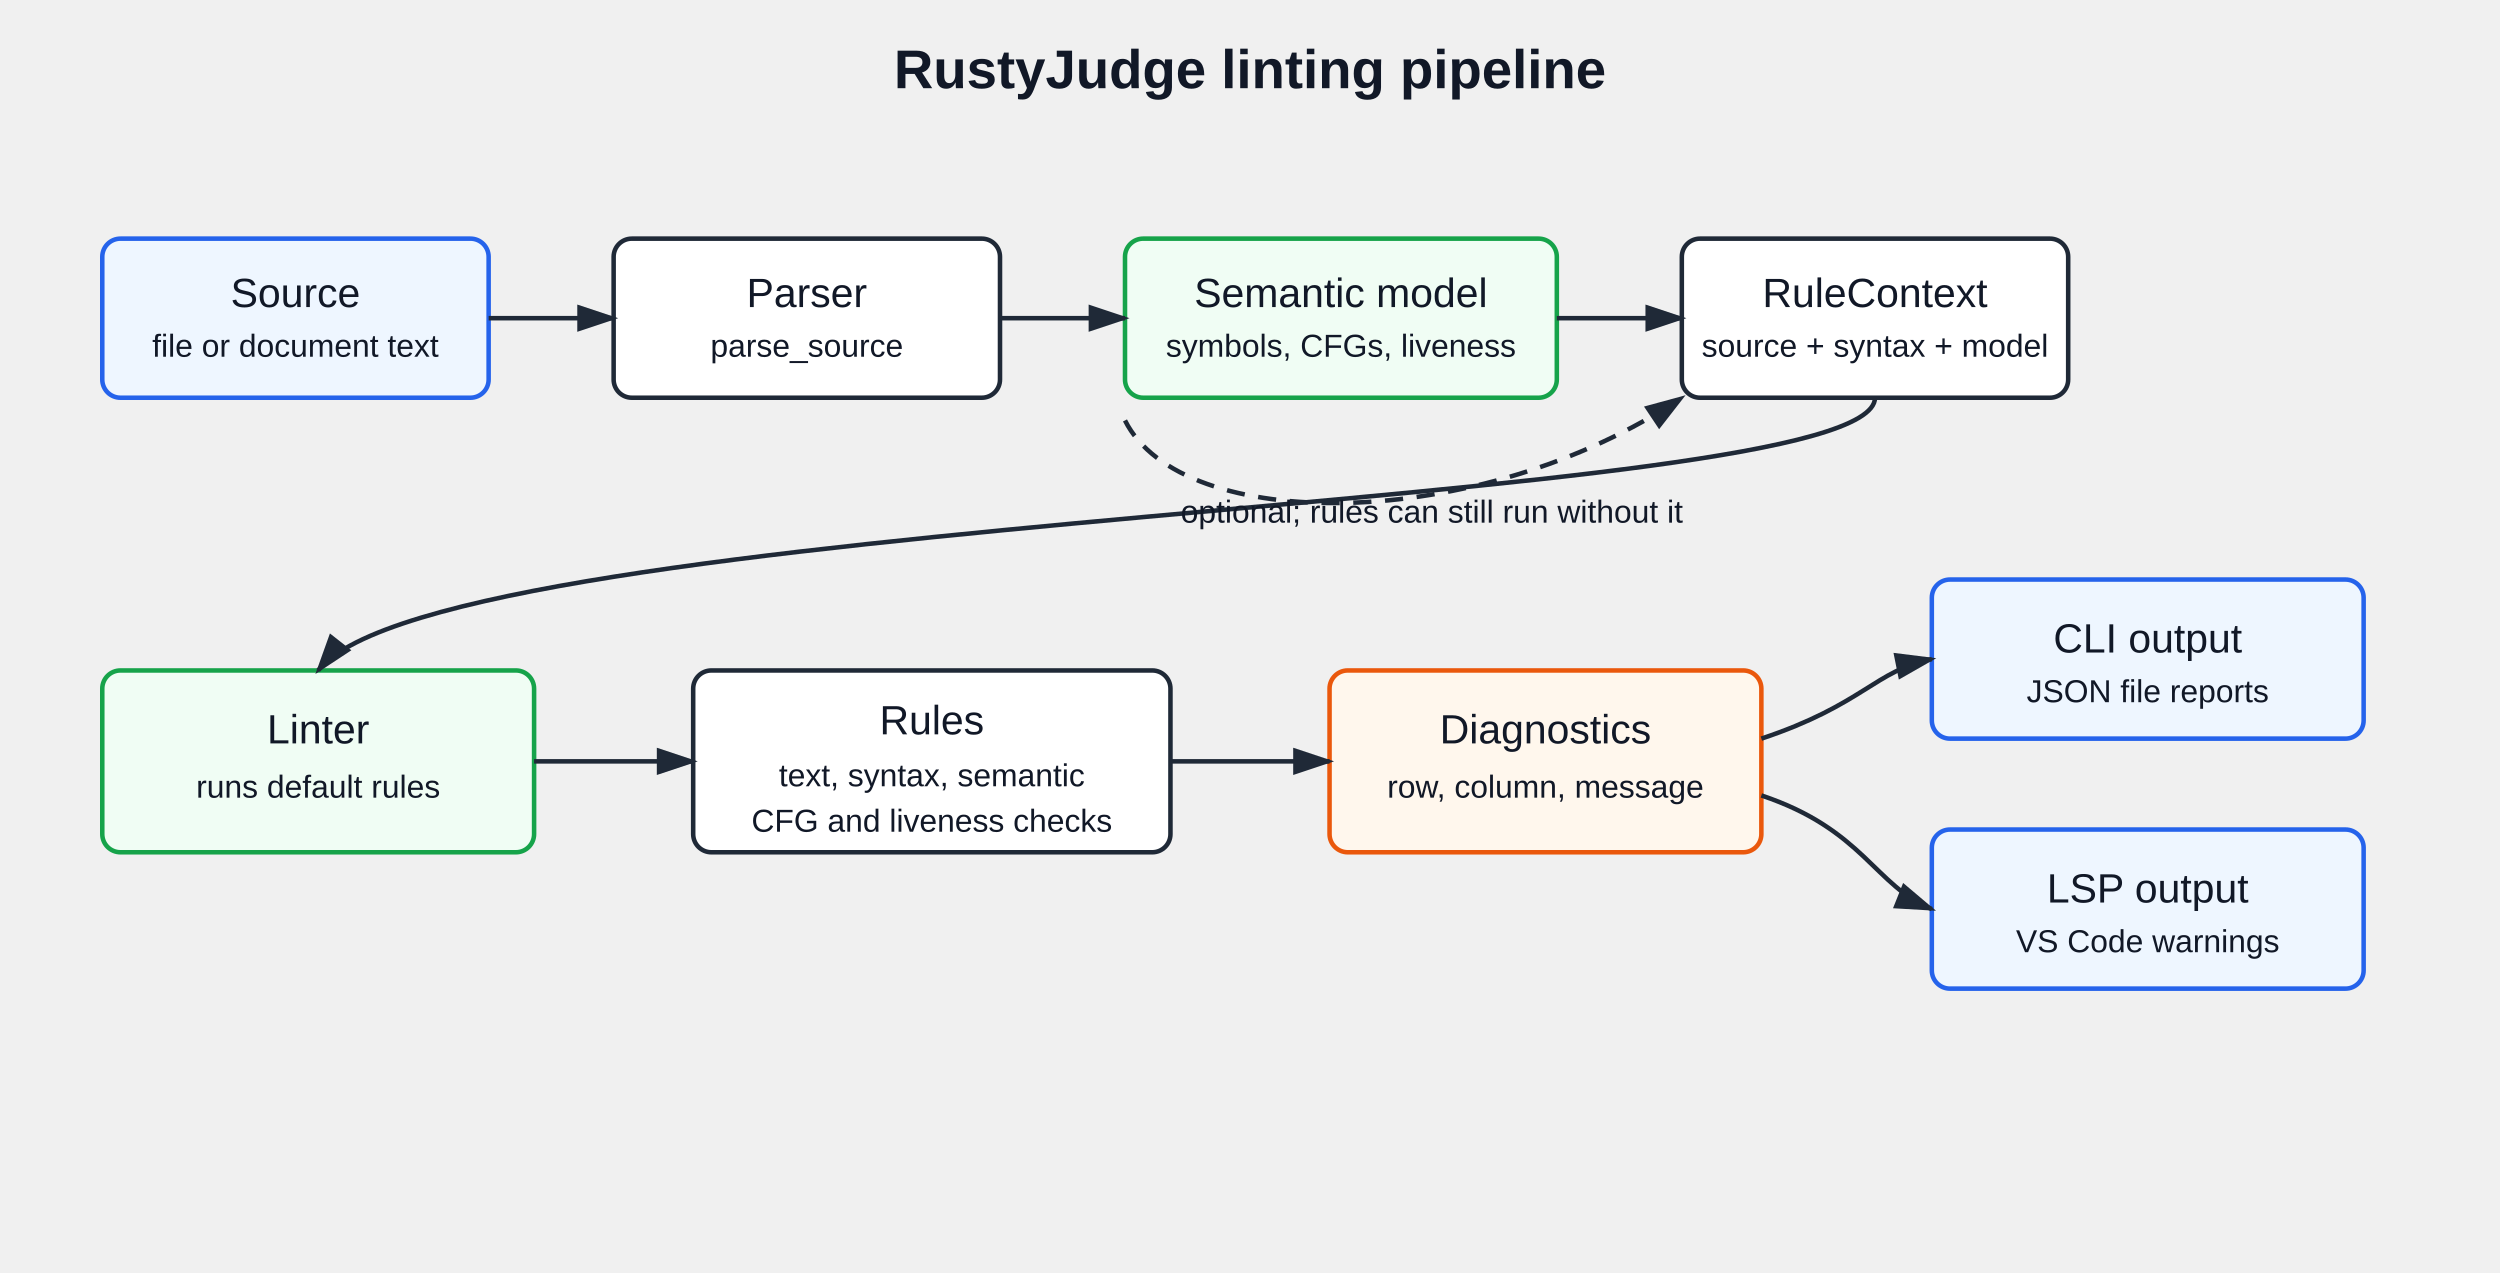
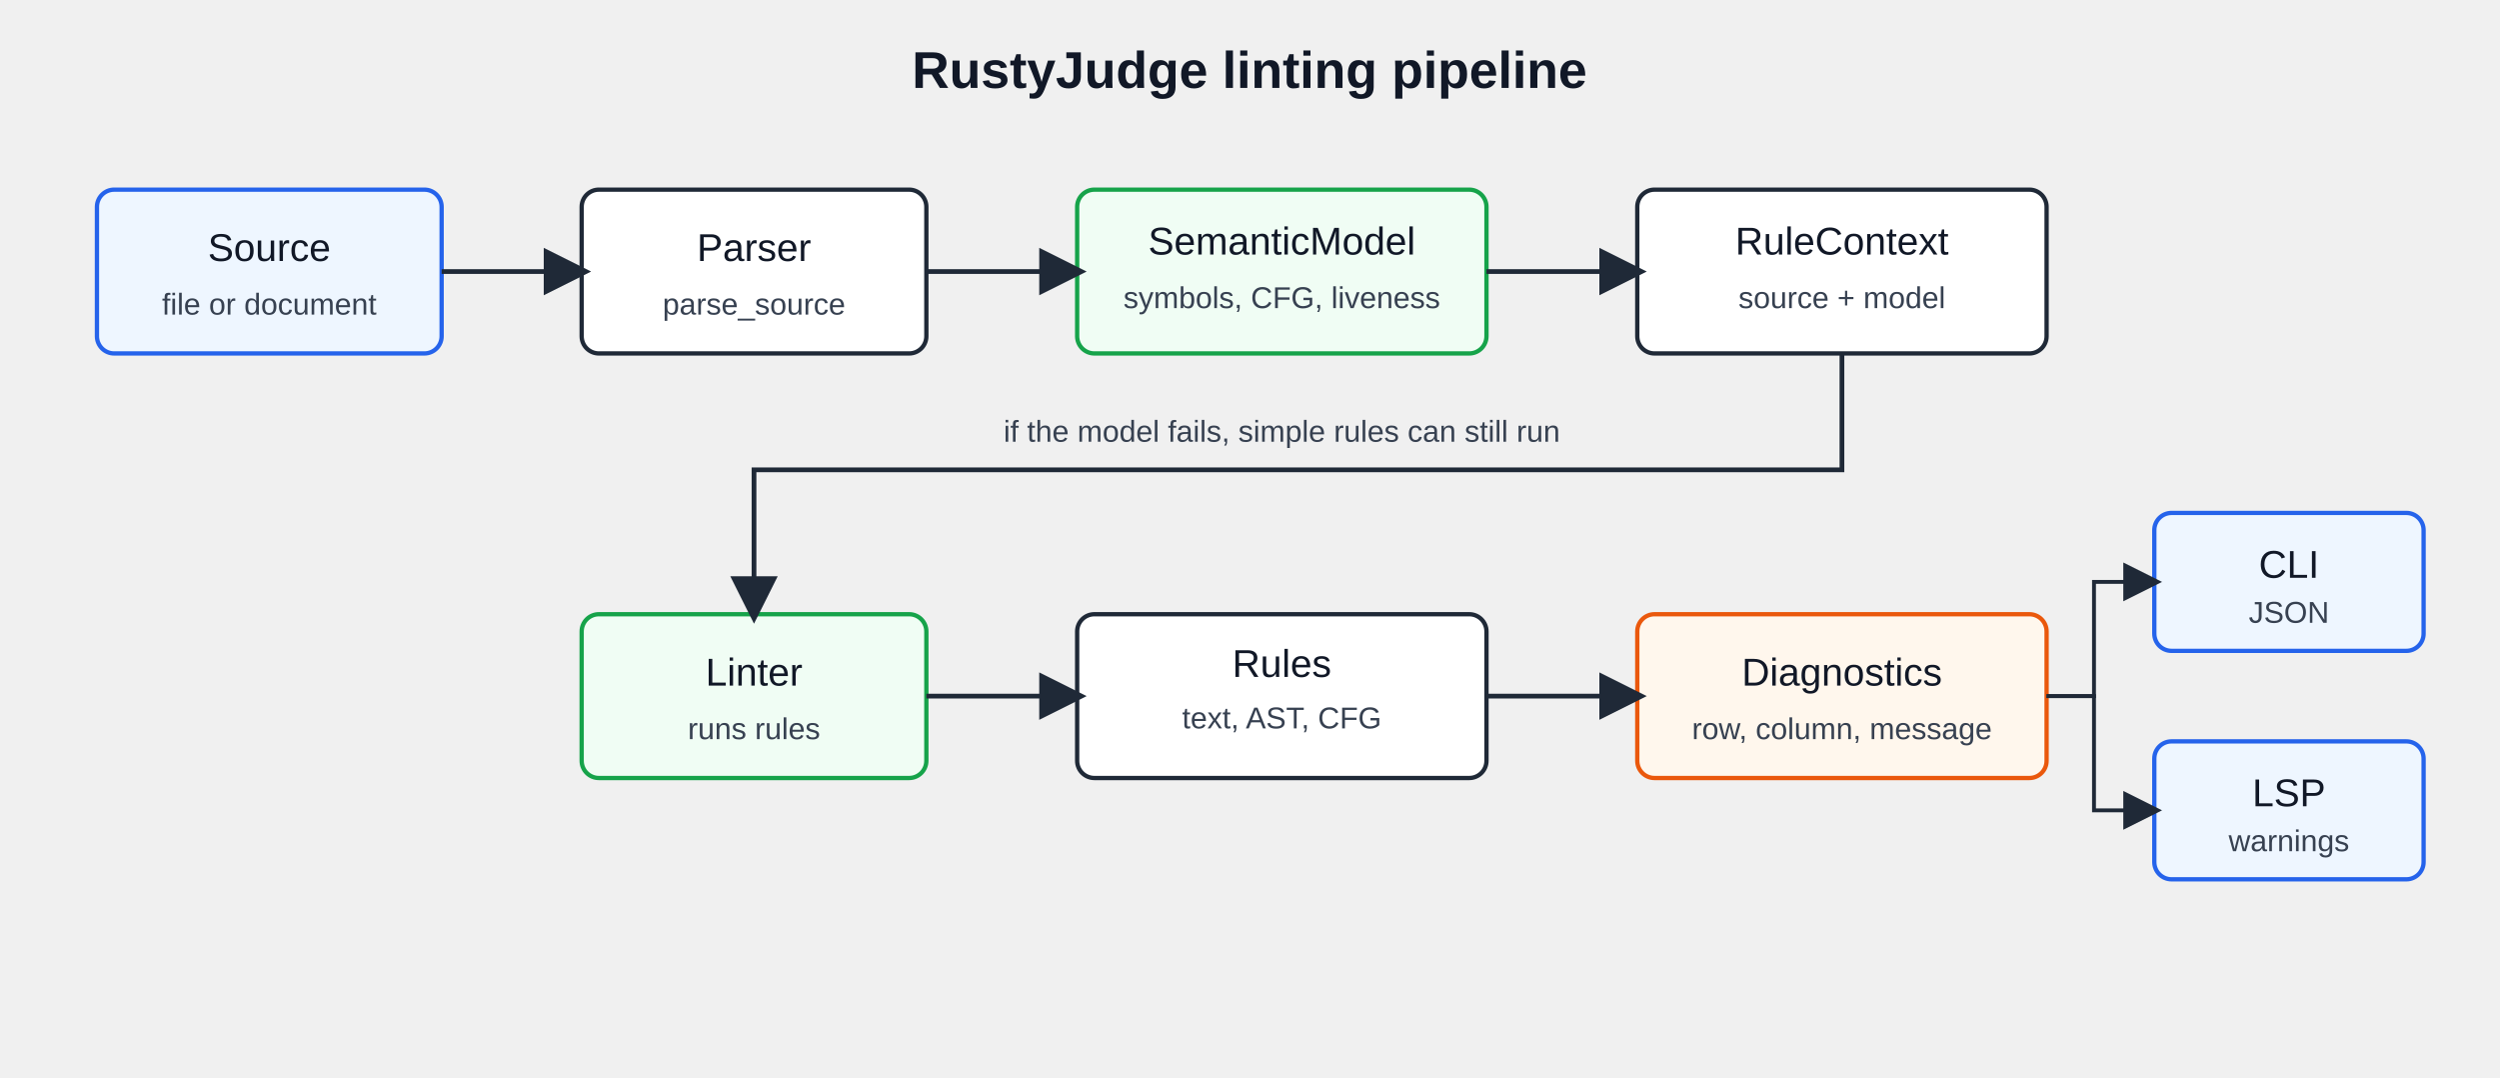
- <svg xmlns="http://www.w3.org/2000/svg" width="1100" height="560" viewBox="0 0 1100 560">
+ <svg xmlns="http://www.w3.org/2000/svg" width="1160" height="500" viewBox="0 0 1160 500" role="img" aria-label="RustyJudge linting pipeline">
  <defs>
-     <marker id="arrow" markerWidth="10" markerHeight="10" refX="8" refY="3" orient="auto" markerUnits="strokeWidth">
-       <path d="M0,0 L0,6 L9,3 z" fill="#1f2937" />
+     <marker id="arrow" markerWidth="10" markerHeight="10" refX="8" refY="5" orient="auto" markerUnits="strokeWidth">
+       <path d="M 0 0 L 10 5 L 0 10 z" fill="#1f2937" />
    </marker>
    <style>
      .box { fill: #ffffff; stroke: #1f2937; stroke-width: 2; }
      .input { fill: #eef6ff; stroke: #2563eb; stroke-width: 2; }
      .core { fill: #f0fdf4; stroke: #16a34a; stroke-width: 2; }
      .warn { fill: #fff7ed; stroke: #ea580c; stroke-width: 2; }
-       .arrow { stroke: #1f2937; stroke-width: 2; fill: none; marker-end: url(#arrow); }
-       .dashed { stroke-dasharray: 8 6; }
-       .text { font-family: Liberation Sans, Arial, sans-serif; font-size: 18px; fill: #111827; text-anchor: middle; dominant-baseline: middle; }
-       .small { font-size: 14px; }
-       .title { font-size: 24px; font-weight: bold; }
+       .arrow { stroke: #1f2937; stroke-width: 2.2; fill: none; marker-end: url(#arrow); }
+       .thin { stroke-width: 1.8; }
+       .text { font-family: Arial, sans-serif; font-size: 18px; fill: #111827; text-anchor: middle; dominant-baseline: middle; }
+       .small { font-family: Arial, sans-serif; font-size: 14px; fill: #374151; text-anchor: middle; dominant-baseline: middle; }
+       .title { font-family: Arial, sans-serif; font-size: 24px; font-weight: bold; fill: #111827; text-anchor: middle; dominant-baseline: middle; }
    </style>
  </defs>
-   <text x="550" y="32" class="text title">RustyJudge linting pipeline</text>
-   <rect x="45" y="105" width="170" height="70" rx="8" class="input" />
-   <text x="130" y="130" class="text">Source</text>
-   <text x="130" y="153" class="text small">file or document text</text>
-   <rect x="270" y="105" width="170" height="70" rx="8" class="box" />
-   <text x="355" y="130" class="text">Parser</text>
-   <text x="355" y="153" class="text small">parse_source</text>
-   <rect x="495" y="105" width="190" height="70" rx="8" class="core" />
-   <text x="590" y="130" class="text">Semantic model</text>
-   <text x="590" y="153" class="text small">symbols, CFGs, liveness</text>
-   <rect x="740" y="105" width="170" height="70" rx="8" class="box" />
-   <text x="825" y="130" class="text">RuleContext</text>
-   <text x="825" y="153" class="text small">source + syntax + model</text>
-   <rect x="45" y="295" width="190" height="80" rx="8" class="core" />
-   <text x="140" y="322" class="text">Linter</text>
-   <text x="140" y="347" class="text small">runs default rules</text>
-   <rect x="305" y="295" width="210" height="80" rx="8" class="box" />
-   <text x="410" y="318" class="text">Rules</text>
-   <text x="410" y="342" class="text small">text, syntax, semantic</text>
-   <text x="410" y="362" class="text small">CFG and liveness checks</text>
-   <rect x="585" y="295" width="190" height="80" rx="8" class="warn" />
-   <text x="680" y="322" class="text">Diagnostics</text>
-   <text x="680" y="347" class="text small">row, column, message</text>
-   <rect x="850" y="255" width="190" height="70" rx="8" class="input" />
-   <text x="945" y="282" class="text">CLI output</text>
-   <text x="945" y="305" class="text small">JSON file reports</text>
-   <rect x="850" y="365" width="190" height="70" rx="8" class="input" />
-   <text x="945" y="392" class="text">LSP output</text>
-   <text x="945" y="415" class="text small">VS Code warnings</text>
-   <path d="M215 140 L270 140" class="arrow" />
-   <path d="M440 140 L495 140" class="arrow" />
-   <path d="M685 140 L740 140" class="arrow" />
-   <path d="M825 175 C825 225 195 225 140 295" class="arrow" />
-   <path d="M235 335 L305 335" class="arrow" />
-   <path d="M515 335 L585 335" class="arrow" />
-   <path d="M775 325 C820 310 825 295 850 290" class="arrow" />
-   <path d="M775 350 C820 365 825 390 850 400" class="arrow" />
-   <path d="M495 185 C520 235 650 235 740 175" class="arrow dashed" />
-   <text x="630" y="226" class="text small">optional; rules can still run without it</text>
+   <text x="580" y="34" class="title">RustyJudge linting pipeline</text>
+   <rect x="45" y="88" width="160" height="76" rx="8" class="input" />
+   <text x="125" y="116" class="text">Source</text>
+   <text x="125" y="142" class="small">file or document</text>
+   <rect x="270" y="88" width="160" height="76" rx="8" class="box" />
+   <text x="350" y="116" class="text">Parser</text>
+   <text x="350" y="142" class="small">parse_source</text>
+   <rect x="500" y="88" width="190" height="76" rx="8" class="core" />
+   <text x="595" y="113" class="text">SemanticModel</text>
+   <text x="595" y="139" class="small">symbols, CFG, liveness</text>
+   <rect x="760" y="88" width="190" height="76" rx="8" class="box" />
+   <text x="855" y="113" class="text">RuleContext</text>
+   <text x="855" y="139" class="small">source + model</text>
+   <rect x="270" y="285" width="160" height="76" rx="8" class="core" />
+   <text x="350" y="313" class="text">Linter</text>
+   <text x="350" y="339" class="small">runs rules</text>
+   <rect x="500" y="285" width="190" height="76" rx="8" class="box" />
+   <text x="595" y="309" class="text">Rules</text>
+   <text x="595" y="334" class="small">text, AST, CFG</text>
+   <rect x="760" y="285" width="190" height="76" rx="8" class="warn" />
+   <text x="855" y="313" class="text">Diagnostics</text>
+   <text x="855" y="339" class="small">row, column, message</text>
+   <rect x="1000" y="238" width="125" height="64" rx="8" class="input" />
+   <text x="1062.5" y="263" class="text">CLI</text>
+   <text x="1062.5" y="285" class="small">JSON</text>
+   <rect x="1000" y="344" width="125" height="64" rx="8" class="input" />
+   <text x="1062.5" y="369" class="text">LSP</text>
+   <text x="1062.5" y="391" class="small">warnings</text>
+   <path d="M205 126 L270 126" class="arrow" />
+   <path d="M430 126 L500 126" class="arrow" />
+   <path d="M690 126 L760 126" class="arrow" />
+   <path d="M855 164 L855 218 L350 218 L350 285" class="arrow" />
+   <path d="M430 323 L500 323" class="arrow" />
+   <path d="M690 323 L760 323" class="arrow" />
+   <path d="M950 323 L972 323 L972 270 L1000 270" class="arrow thin" />
+   <path d="M950 323 L972 323 L972 376 L1000 376" class="arrow thin" />
+   <text x="595" y="201" class="small">if the model fails, simple rules can still run</text>
</svg>
